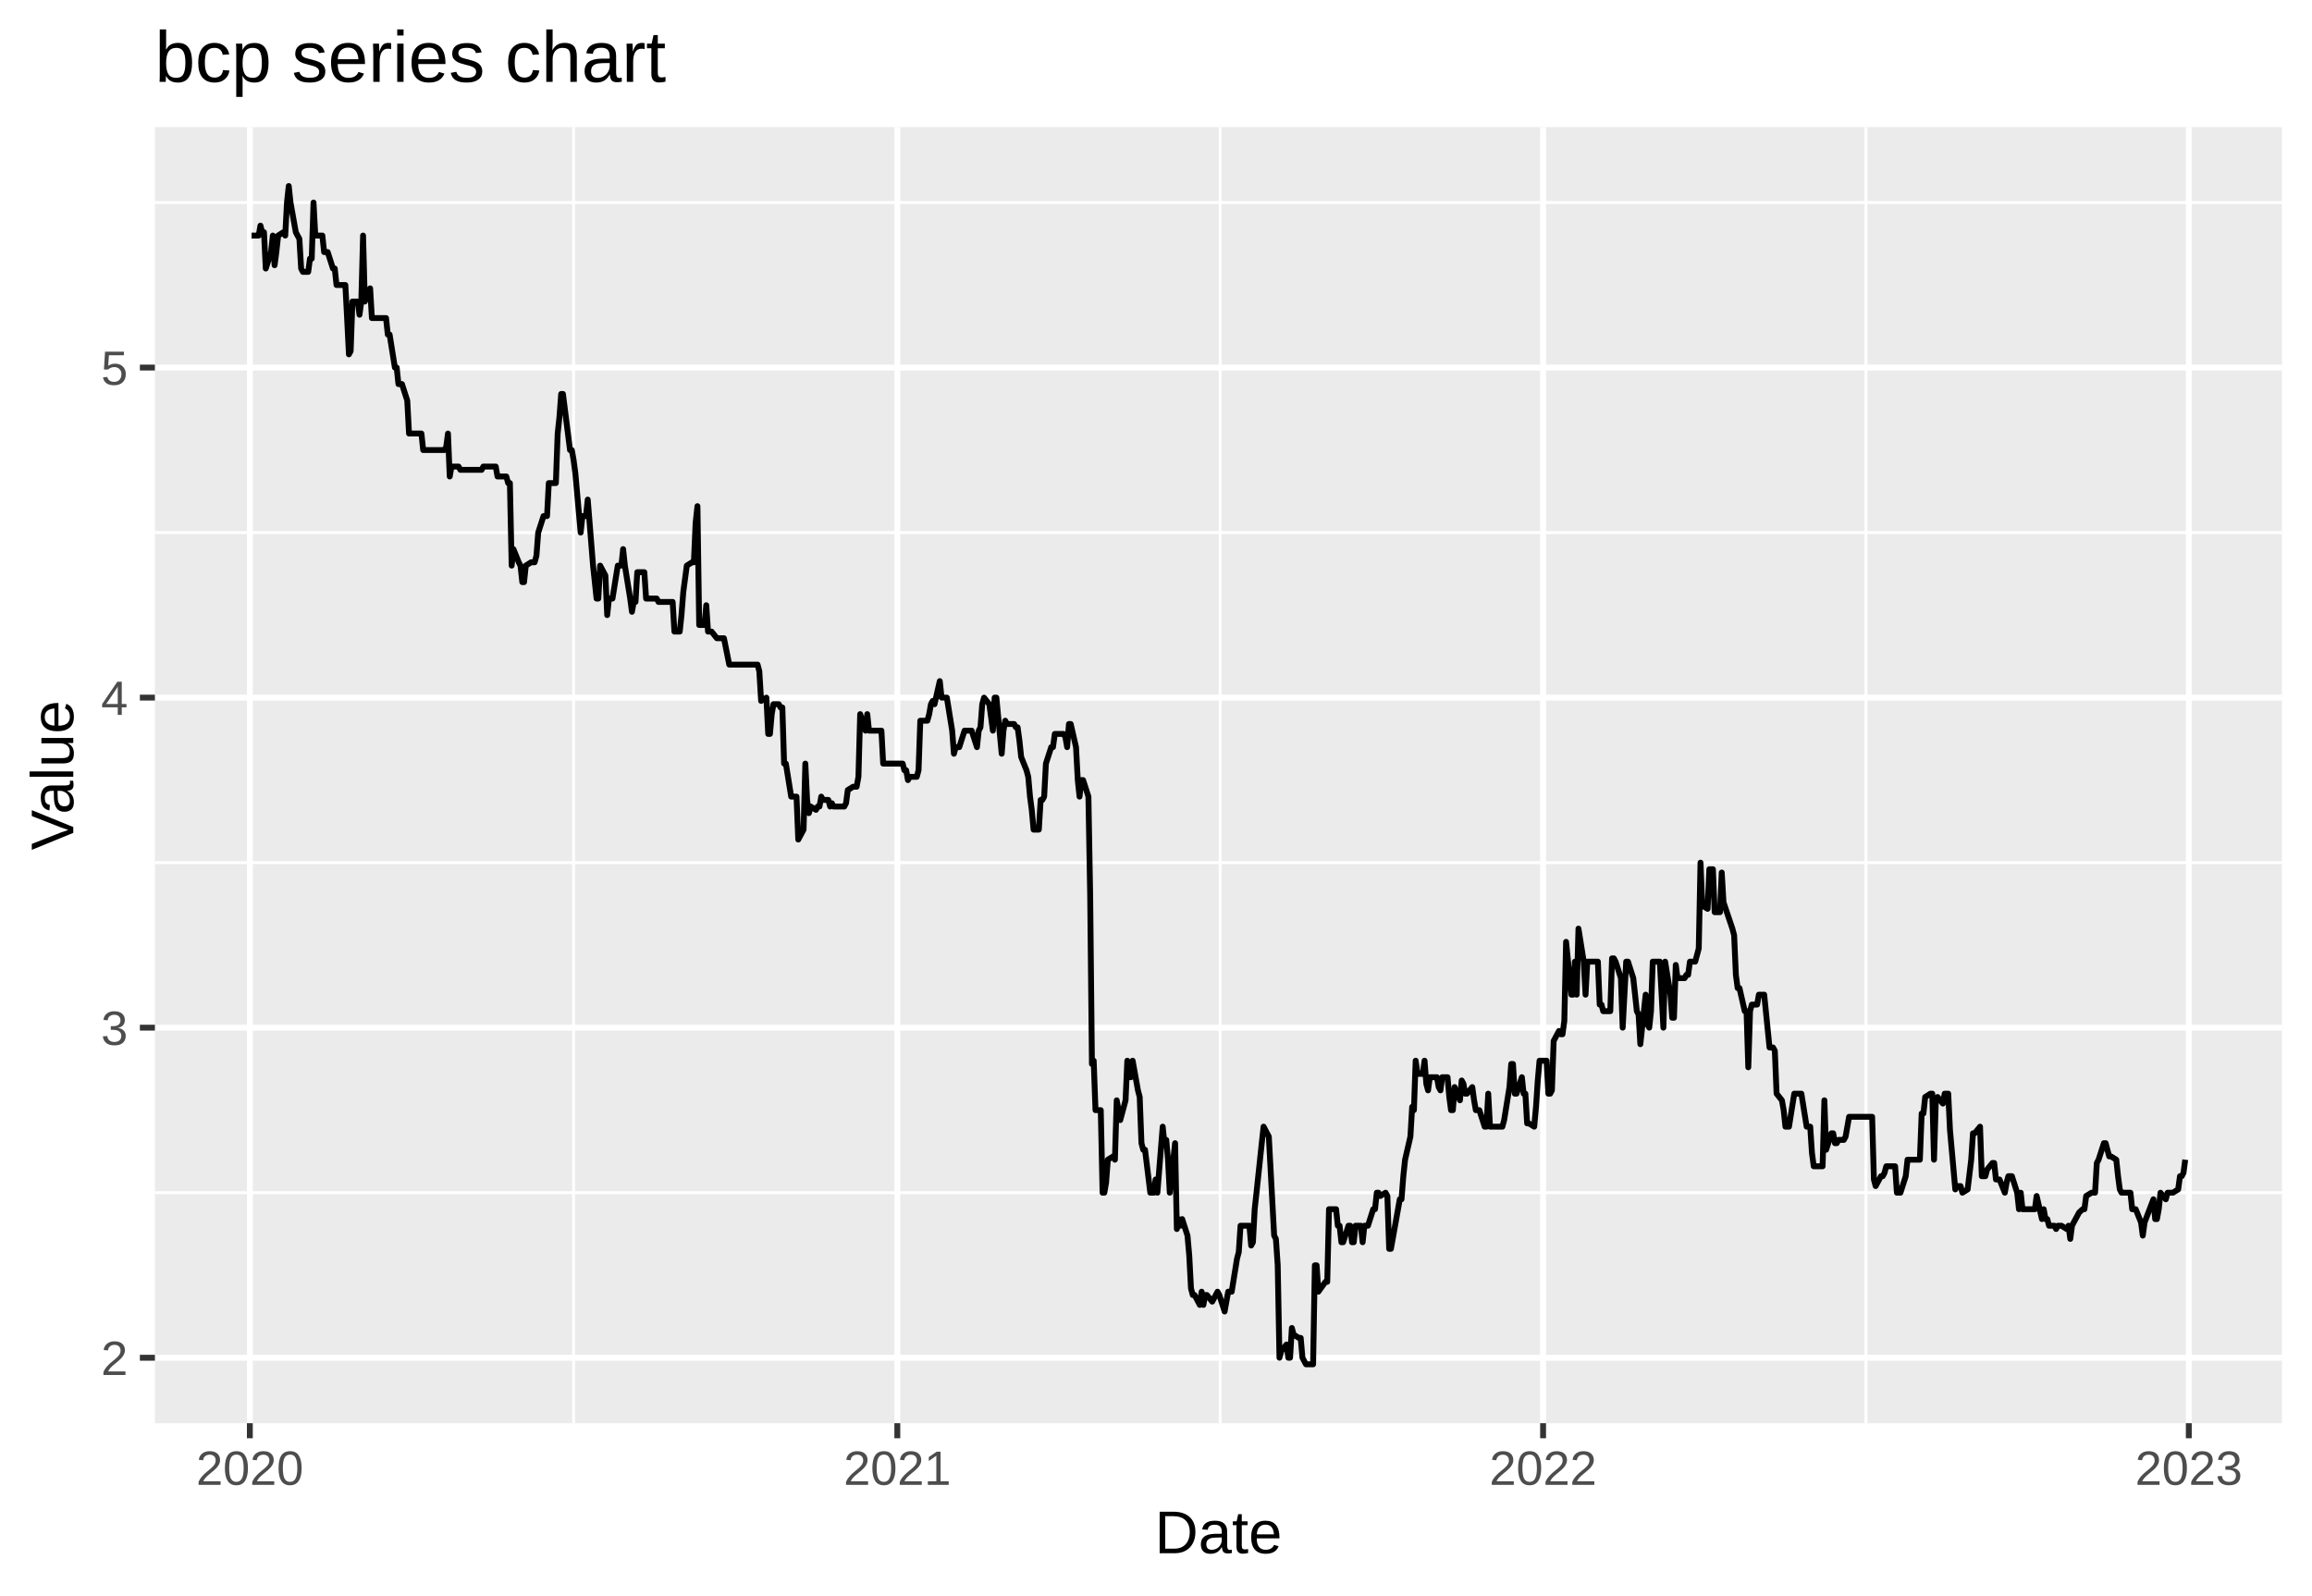
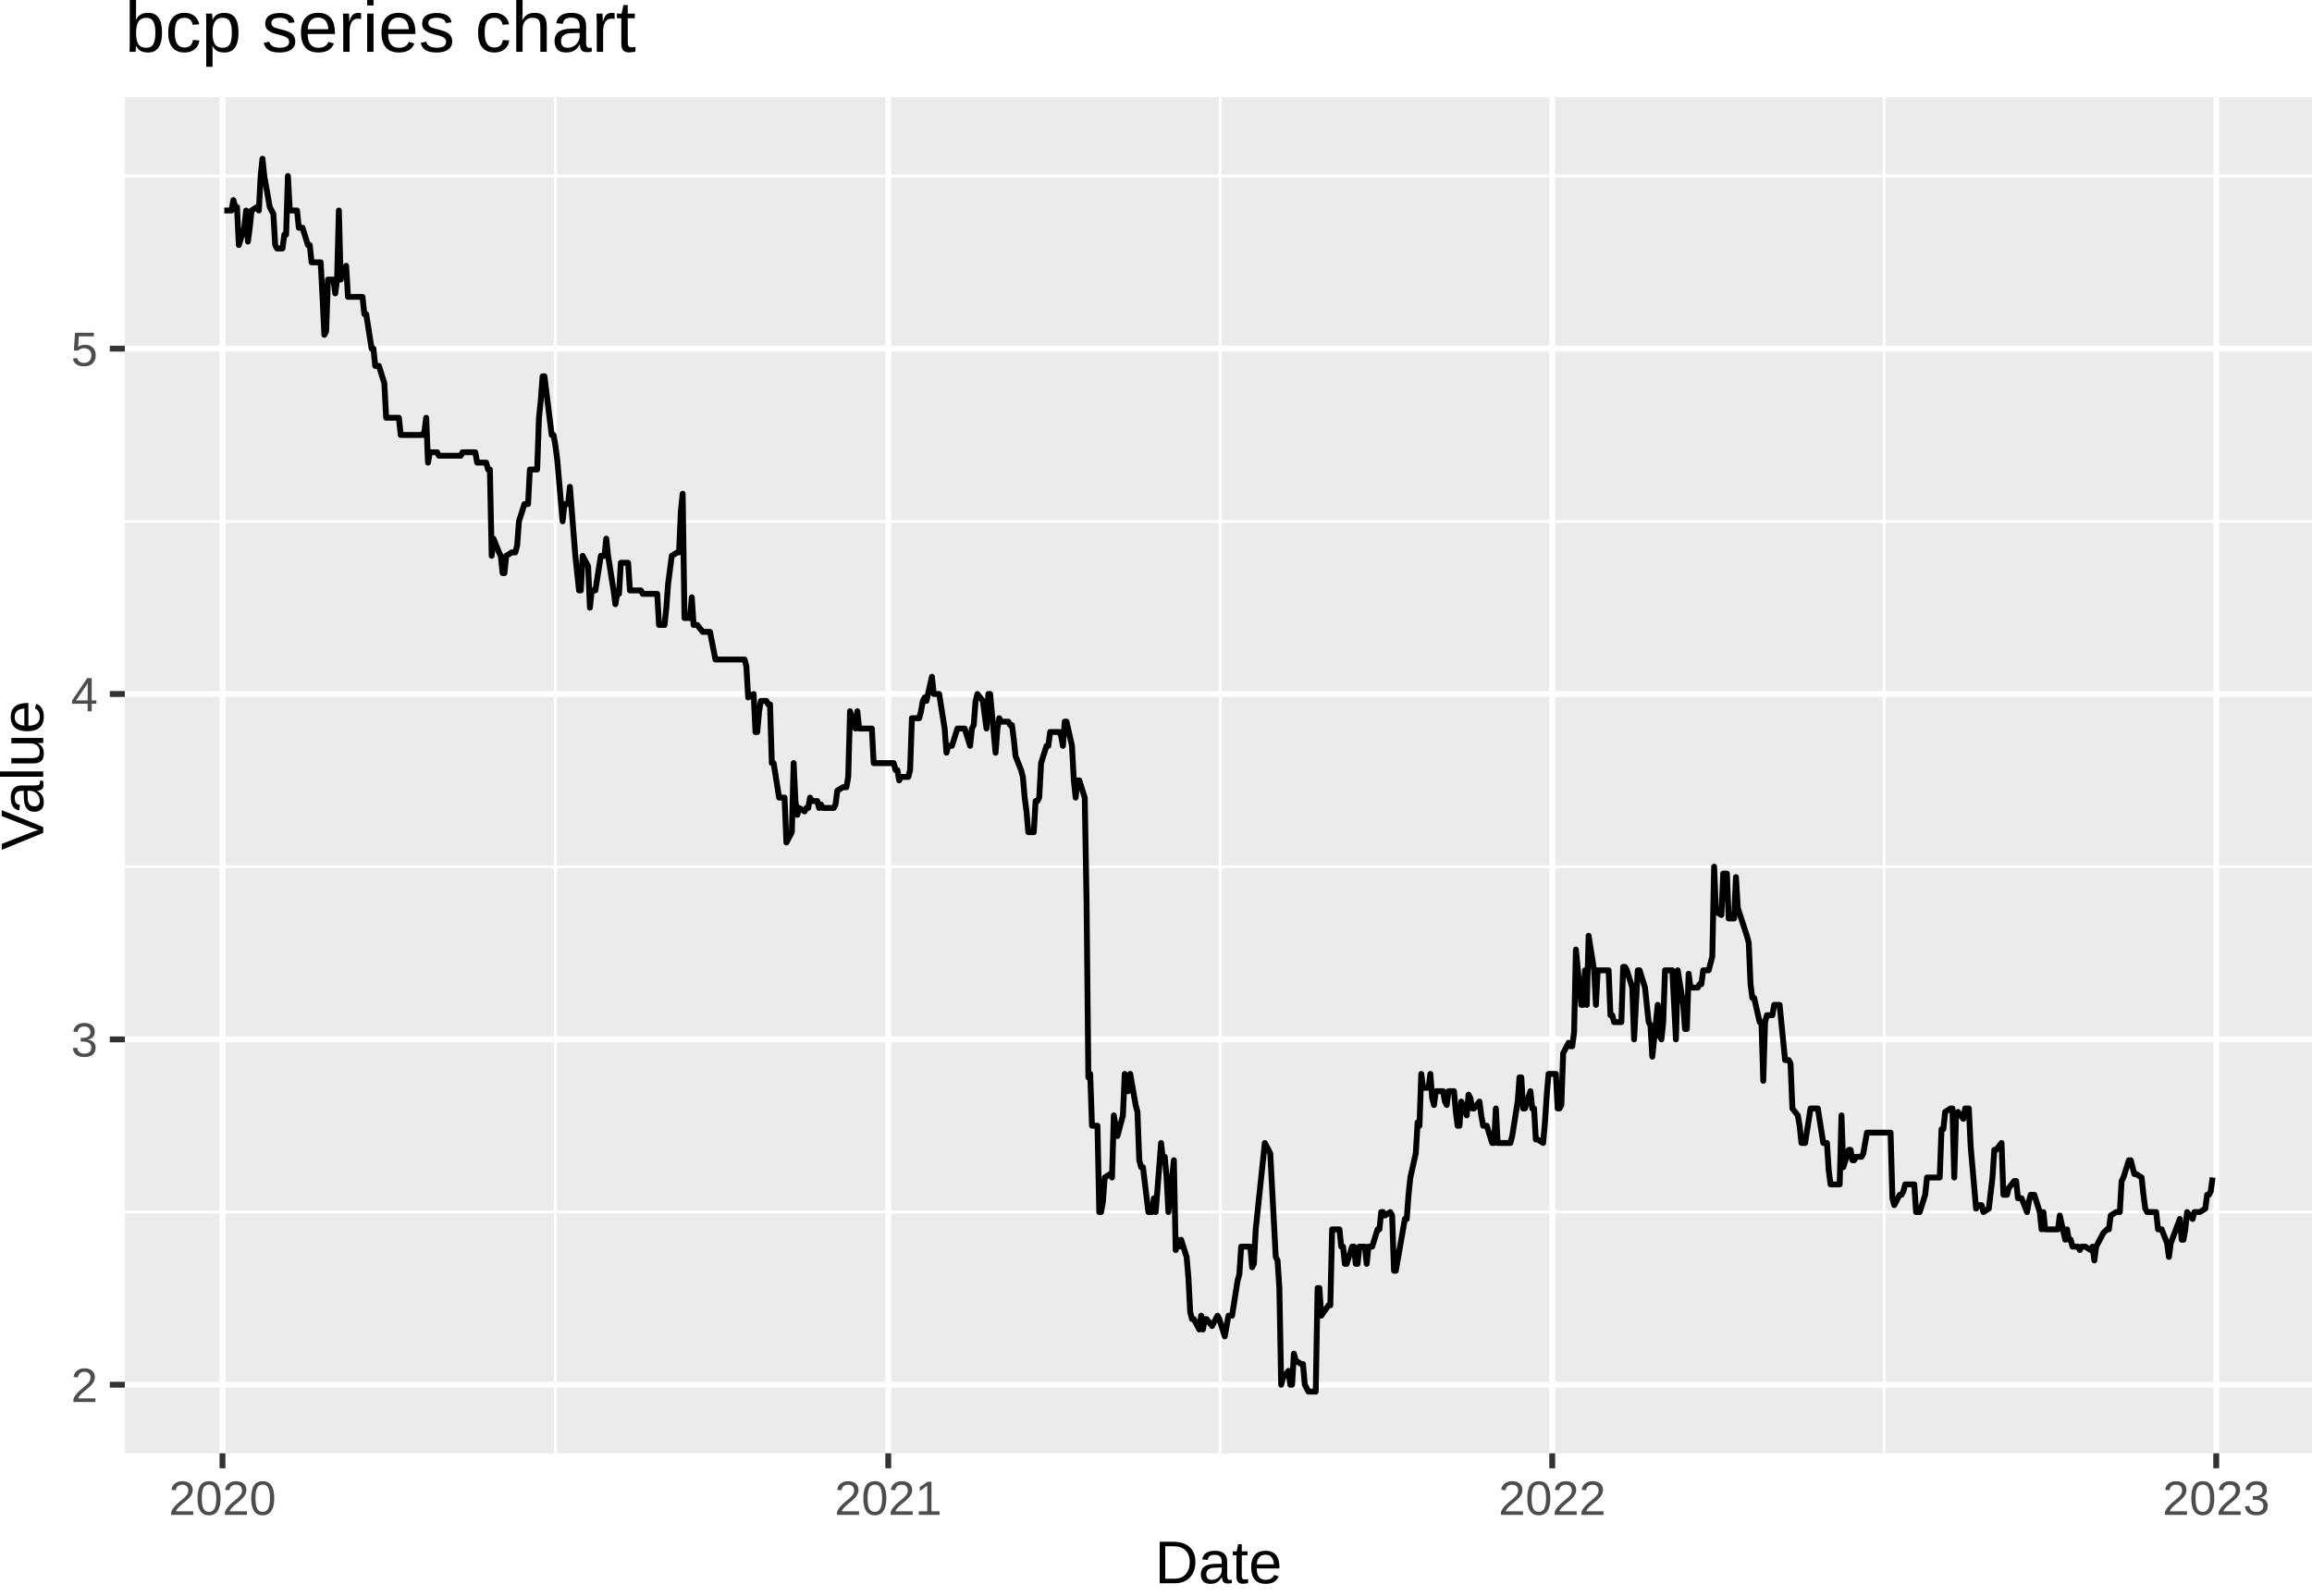
<svg xmlns="http://www.w3.org/2000/svg" class="svglite" width="421.50pt" height="291.00pt" viewBox="0 0 421.50 291.00">
  <defs>
    <style type="text/css">
    .svglite line, .svglite polyline, .svglite polygon, .svglite path, .svglite rect, .svglite circle {
      fill: none;
      stroke: #000000;
      stroke-linecap: round;
      stroke-linejoin: round;
      stroke-miterlimit: 10.00;
    }
    .svglite text {
      white-space: pre;
    }
  </style>
  </defs>
  <rect width="100%" height="100%" style="stroke: none; fill: #FFFFFF;" />
  <defs>
    <clipPath id="cpMC4wMHw0MjEuNTB8MC4wMHwyOTEuMDA=">
      <rect x="0.00" y="0.00" width="421.50" height="291.00" />
    </clipPath>
  </defs>
  <g clip-path="url(#cpMC4wMHw0MjEuNTB8MC4wMHwyOTEuMDA=)">
-     <rect x="0" y="0.00" width="421.50" height="291.00" style="stroke-width: 1.07; stroke: #FFFFFF; fill: #FFFFFF;" />
+     <rect x="0.00" y="0.00" width="421.50" height="291.00" style="stroke-width: 1.07; stroke: #FFFFFF; fill: #FFFFFF;" />
  </g>
  <defs>
-     <clipPath id="cpMjguMjR8NDE2LjAyfDIzLjE4fDI1OS41MA==">
-       <rect x="28.24" y="23.18" width="387.78" height="236.33" />
+     <clipPath id="cpMjIuNzZ8NDIxLjUwfDE3LjcwfDI2NC45OA==">
+       <rect x="22.76" y="17.70" width="398.74" height="247.29" />
    </clipPath>
  </defs>
-   <g clip-path="url(#cpMjguMjR8NDE2LjAyfDIzLjE4fDI1OS41MA==)">
-     <rect x="28.24" y="23.18" width="387.78" height="236.33" style="stroke-width: 1.07; stroke: none; fill: #EBEBEB;" />
-     <polyline points="28.24,217.47 416.02,217.47 " style="stroke-width: 0.53; stroke: #FFFFFF; stroke-linecap: butt;" />
-     <polyline points="28.24,157.29 416.02,157.29 " style="stroke-width: 0.53; stroke: #FFFFFF; stroke-linecap: butt;" />
-     <polyline points="28.24,97.11 416.02,97.11 " style="stroke-width: 0.53; stroke: #FFFFFF; stroke-linecap: butt;" />
-     <polyline points="28.24,36.93 416.02,36.93 " style="stroke-width: 0.53; stroke: #FFFFFF; stroke-linecap: butt;" />
-     <polyline points="104.57,259.50 104.57,23.18 " style="stroke-width: 0.53; stroke: #FFFFFF; stroke-linecap: butt;" />
-     <polyline points="222.45,259.50 222.45,23.18 " style="stroke-width: 0.53; stroke: #FFFFFF; stroke-linecap: butt;" />
-     <polyline points="340.18,259.50 340.18,23.18 " style="stroke-width: 0.53; stroke: #FFFFFF; stroke-linecap: butt;" />
-     <polyline points="28.24,247.56 416.02,247.56 " style="stroke-width: 1.07; stroke: #FFFFFF; stroke-linecap: butt;" />
-     <polyline points="28.24,187.38 416.02,187.38 " style="stroke-width: 1.07; stroke: #FFFFFF; stroke-linecap: butt;" />
-     <polyline points="28.24,127.20 416.02,127.20 " style="stroke-width: 1.07; stroke: #FFFFFF; stroke-linecap: butt;" />
-     <polyline points="28.24,67.02 416.02,67.02 " style="stroke-width: 1.07; stroke: #FFFFFF; stroke-linecap: butt;" />
-     <polyline points="45.55,259.50 45.55,23.18 " style="stroke-width: 1.07; stroke: #FFFFFF; stroke-linecap: butt;" />
-     <polyline points="163.59,259.50 163.59,23.18 " style="stroke-width: 1.07; stroke: #FFFFFF; stroke-linecap: butt;" />
-     <polyline points="281.32,259.50 281.32,23.18 " style="stroke-width: 1.07; stroke: #FFFFFF; stroke-linecap: butt;" />
-     <polyline points="399.04,259.50 399.04,23.18 " style="stroke-width: 1.07; stroke: #FFFFFF; stroke-linecap: butt;" />
-     <polyline points="45.87,42.95 46.19,42.95 47.16,42.95 47.48,41.14 47.80,42.34 48.13,42.34 48.45,48.96 49.42,45.96 49.74,42.95 50.06,48.36 50.38,45.96 50.71,42.95 51.67,42.34 52.00,42.95 52.32,36.93 52.64,33.92 52.96,36.93 53.93,42.34 54.25,42.95 54.58,43.55 54.90,48.96 55.22,49.57 56.19,49.57 56.51,47.16 56.83,47.16 57.16,36.93 57.48,42.95 58.45,42.95 58.77,42.95 59.09,45.96 59.41,45.96 59.74,45.96 60.70,48.96 61.03,48.96 61.35,51.97 61.67,51.97 61.99,51.97 62.96,51.97 63.28,57.99 63.61,64.61 63.93,64.01 64.25,54.98 65.22,54.98 65.54,57.39 65.87,54.98 66.19,42.95 66.51,54.98 67.48,52.58 67.80,57.99 68.12,57.99 68.45,57.99 68.77,57.99 69.74,57.99 70.06,57.99 70.38,57.99 70.70,61.00 71.03,61.00 71.99,67.02 72.32,67.02 72.64,70.03 72.96,70.03 73.28,70.03 74.25,73.04 74.57,79.05 74.90,79.05 75.22,79.05 75.54,79.05 76.51,79.05 76.83,79.05 77.15,82.06 78.77,82.06 79.09,82.06 79.41,82.06 79.73,82.06 80.06,82.06 81.02,82.06 81.35,81.46 81.67,79.05 81.99,86.88 82.31,85.07 83.28,85.07 83.60,85.07 83.93,85.67 84.25,85.67 85.54,85.67 85.86,85.67 86.18,85.67 86.51,85.67 86.83,85.67 87.80,85.67 88.12,85.07 88.44,85.07 88.76,85.07 89.09,85.07 90.05,85.07 90.38,85.07 90.70,86.88 91.02,86.88 91.35,86.88 92.31,86.88 92.64,88.08 92.96,88.08 93.28,103.13 93.60,100.12 94.57,102.52 94.89,103.13 95.22,106.14 95.54,106.14 95.86,103.13 96.83,102.52 97.15,102.52 97.47,102.52 97.80,101.32 98.12,97.11 99.09,94.10 99.41,94.10 99.73,94.10 100.05,88.08 100.38,88.08 101.34,88.08 101.67,79.05 101.99,76.05 102.31,71.83 102.63,71.83 103.92,82.06 104.25,82.06 104.57,83.87 104.89,86.28 105.86,97.11 106.18,94.10 106.50,94.10 106.83,94.10 107.15,91.09 108.12,103.13 108.44,106.14 108.76,109.14 109.08,109.14 109.41,103.13 110.37,104.93 110.70,112.15 111.02,109.14 111.34,109.14 111.66,109.14 112.63,103.13 113.28,103.13 113.60,100.12 113.92,103.13 114.89,109.14 115.21,111.55 115.53,109.75 115.86,109.75 116.18,104.33 117.15,104.33 117.47,104.33 117.79,109.14 118.12,109.14 118.44,109.14 119.41,109.14 119.73,109.14 120.05,109.75 120.37,109.75 120.70,109.75 121.66,109.75 121.99,109.75 122.31,109.75 122.63,109.75 122.95,115.16 123.92,115.16 124.24,112.15 124.57,107.94 124.89,105.53 125.21,103.13 126.18,102.52 126.50,102.52 126.82,95.30 127.15,92.29 127.47,113.96 128.44,113.96 128.76,110.35 129.08,115.16 129.40,115.16 129.73,115.16 130.69,116.37 131.02,116.37 131.34,116.37 131.66,116.37 131.98,116.37 132.95,121.18 133.27,121.18 133.60,121.18 133.92,121.18 134.24,121.18 135.21,121.18 135.53,121.18 135.85,121.18 136.18,121.18 136.50,121.18 137.47,121.18 137.79,121.18 138.11,121.18 138.43,122.38 138.76,127.80 139.72,127.20 140.05,133.82 140.37,133.82 140.69,130.21 141.01,128.40 141.98,128.40 142.30,129.00 142.63,129.00 142.95,139.23 143.27,139.23 144.24,145.25 144.56,145.25 144.89,145.25 145.21,145.25 145.53,153.08 146.50,151.27 146.82,139.23 147.14,145.85 147.47,148.26 147.79,147.06 148.76,147.66 149.08,147.06 149.40,147.06 149.72,145.25 150.05,145.85 151.01,145.85 151.34,147.06 151.66,146.46 151.98,147.06 152.30,147.06 153.27,147.06 153.59,147.06 153.92,147.06 154.24,146.46 154.56,144.05 155.53,143.45 156.17,143.45 156.50,141.64 156.82,130.21 157.79,133.22 158.11,130.21 158.43,133.22 158.75,133.22 159.08,133.22 160.04,133.22 160.37,133.22 160.69,133.22 161.01,139.23 162.30,139.23 162.62,139.23 162.95,139.23 163.27,139.23 164.56,139.23 164.88,140.44 165.20,140.44 165.53,142.24 165.85,141.64 166.82,141.64 167.14,141.64 167.46,140.44 167.78,131.41 168.11,131.41 169.07,131.41 169.40,130.21 169.72,128.40 170.04,127.80 170.37,128.40 171.33,124.19 171.66,127.20 171.98,127.20 172.30,127.20 172.62,127.20 173.59,133.22 173.91,137.43 174.24,136.23 174.56,136.23 174.88,136.23 175.85,133.22 176.17,133.22 176.49,133.22 176.82,133.22 177.14,133.22 178.11,136.23 178.43,133.22 178.75,132.61 179.07,128.40 179.40,127.20 180.36,128.40 180.69,130.81 181.01,133.22 181.33,127.20 181.65,127.20 182.62,137.43 182.94,133.22 183.27,131.41 183.59,132.01 183.91,132.01 184.88,132.01 185.20,132.61 185.52,132.61 185.85,135.02 186.17,138.03 187.14,140.44 187.46,141.64 187.78,145.25 188.10,147.66 188.43,151.27 189.39,151.27 189.72,145.85 190.04,145.85 190.36,145.25 190.68,139.23 191.65,136.23 191.97,136.23 192.30,133.82 193.91,133.82 194.23,134.42 194.55,136.23 194.88,132.01 195.20,132.01 196.17,136.23 196.49,142.24 196.81,145.25 197.14,142.24 197.46,142.24 198.43,145.25 198.75,163.31 199.07,194.00 199.39,193.40 199.72,202.42 200.68,202.42 201.01,217.47 201.33,217.47 201.65,215.66 201.97,211.45 202.94,210.85 203.26,211.45 203.59,200.62 203.91,202.42 204.23,204.23 205.20,200.62 205.52,193.40 205.84,196.41 206.17,196.41 206.49,193.40 207.46,198.81 207.78,200.02 208.10,208.44 208.42,209.64 208.75,209.64 209.71,217.47 210.04,217.47 210.36,217.47 210.68,215.06 211.00,217.47 211.97,205.43 212.29,208.44 212.62,207.84 212.94,211.45 213.26,217.47 214.23,208.44 214.55,224.09 214.87,222.28 215.20,223.49 215.52,222.28 216.49,225.29 216.81,228.90 217.13,234.92 217.45,236.12 217.78,236.12 218.74,237.93 219.07,235.52 219.39,237.93 219.71,236.12 220.03,236.12 221.00,237.33 221.65,236.12 221.97,235.52 222.29,236.12 223.26,239.13 223.58,237.33 223.91,235.52 224.23,235.52 224.55,235.52 225.52,229.50 225.84,228.30 226.16,223.49 226.49,223.49 226.81,223.49 227.78,223.49 228.10,227.10 228.42,226.50 228.74,220.48 229.07,217.47 230.03,208.44 230.36,205.43 231.32,207.24 232.29,225.29 232.61,225.89 232.94,230.71 233.26,247.56 233.58,246.35 234.55,245.15 234.87,247.56 235.19,247.56 235.52,242.14 235.84,243.35 236.81,243.95 237.13,243.95 237.45,247.56 237.77,248.16 238.10,248.76 239.06,248.76 239.39,248.76 239.71,230.71 240.03,230.71 240.35,235.52 241.64,233.72 241.97,233.72 242.29,220.48 242.61,220.48 243.58,220.48 243.90,223.49 244.22,223.49 244.55,226.50 244.87,226.50 245.84,223.49 246.16,223.49 246.48,226.50 246.80,226.50 247.13,223.49 248.09,223.49 248.42,226.50 248.74,223.49 249.06,223.49 249.39,223.49 250.35,220.48 250.68,220.48 251.00,217.47 251.32,217.47 251.64,218.07 252.61,217.47 252.93,218.07 253.26,227.70 253.58,227.70 254.87,220.48 255.19,218.67 255.51,218.67 255.84,214.46 256.16,211.45 257.13,207.24 257.45,201.82 257.77,202.42 258.09,193.40 258.42,195.80 259.38,195.80 259.71,193.40 260.03,197.61 260.35,198.81 260.67,196.41 261.96,196.41 262.29,198.21 262.61,198.81 262.93,196.41 263.90,196.41 264.22,200.02 264.54,202.42 264.87,202.42 265.19,198.21 266.16,200.62 266.48,197.01 266.80,197.61 267.12,199.41 267.45,199.41 268.41,198.21 268.74,200.62 269.06,202.42 269.38,202.42 269.70,202.42 270.67,205.43 270.99,205.43 271.32,199.41 271.64,205.43 271.96,205.43 272.93,205.43 273.25,205.43 273.90,205.43 274.22,204.23 275.19,198.21 275.51,194.00 275.83,194.00 276.16,199.41 276.48,199.41 277.45,196.41 277.77,199.41 278.09,199.41 278.41,204.83 278.74,204.83 279.70,205.43 280.03,201.82 280.35,197.01 280.67,193.40 280.99,193.40 281.96,193.40 282.28,199.41 282.61,199.41 282.93,198.81 283.25,189.79 284.22,187.98 284.54,188.58 284.86,188.58 285.19,186.17 285.51,171.73 286.48,181.36 286.80,181.36 287.12,175.34 287.44,181.36 287.77,169.32 288.73,175.34 289.06,181.36 289.38,175.34 289.70,175.34 290.02,175.34 290.99,175.34 291.31,175.34 291.64,183.17 291.96,183.17 292.28,184.37 293.25,184.37 293.57,184.37 293.89,174.74 294.22,174.74 294.54,175.34 295.51,178.35 295.83,187.38 296.15,181.36 296.47,175.34 296.80,175.34 297.76,178.35 298.09,181.36 298.41,184.37 298.73,184.97 299.05,190.39 300.02,181.36 300.34,186.78 300.67,187.38 300.99,184.37 301.31,175.34 302.28,175.34 302.60,175.34 302.93,181.36 303.25,187.38 303.57,175.34 304.54,181.36 304.86,185.57 305.18,185.57 305.51,175.94 305.83,178.35 306.80,178.35 307.12,178.35 307.44,177.75 307.76,177.75 308.09,175.34 309.05,175.34 309.38,174.14 309.70,172.93 310.02,157.29 310.34,165.11 311.31,165.71 311.63,158.49 311.96,158.49 312.28,158.49 312.60,166.32 313.57,166.32 313.89,159.09 314.21,164.51 315.83,169.32 316.15,170.53 316.47,177.75 316.79,180.16 317.12,180.16 318.08,184.37 318.41,184.37 318.73,194.60 319.05,184.37 319.37,183.17 320.34,183.17 320.66,181.36 320.99,181.36 321.31,181.36 321.63,181.36 322.60,190.99 322.92,190.99 323.24,190.99 323.57,191.59 323.89,199.41 324.86,200.62 325.18,202.42 325.50,205.43 325.82,205.43 326.15,205.43 327.11,199.41 327.44,199.41 327.76,199.41 328.08,199.41 328.41,199.41 329.37,205.43 329.70,205.43 330.02,205.43 330.34,210.25 330.66,212.65 331.63,212.65 331.95,212.65 332.28,212.65 332.60,200.62 332.92,209.64 333.89,206.64 334.21,206.64 334.53,208.44 334.86,208.44 335.18,207.84 336.15,207.84 336.47,207.24 336.79,205.43 337.11,203.63 337.44,203.63 338.40,203.63 338.73,203.63 339.37,203.63 339.69,203.63 340.66,203.63 340.98,203.63 341.31,203.63 341.63,215.06 341.95,216.26 342.92,214.46 343.24,214.46 343.56,213.86 343.89,212.65 344.21,212.65 345.18,212.65 345.50,212.65 345.82,217.47 346.14,217.47 346.47,217.47 347.43,214.46 347.76,211.45 348.08,211.45 349.69,211.45 350.01,211.45 350.34,203.02 350.66,203.02 350.98,200.02 351.95,199.41 352.27,199.41 352.59,211.45 352.92,200.62 353.24,200.02 354.21,201.22 354.53,199.41 354.85,199.41 355.18,199.41 355.50,206.03 356.47,216.87 356.79,216.26 357.11,216.26 357.43,216.26 357.76,217.47 358.72,216.87 359.37,211.45 359.69,206.64 360.01,206.64 360.98,205.43 361.30,214.46 361.63,214.46 361.95,214.46 362.27,213.26 363.24,212.05 363.56,212.05 363.88,215.06 364.21,215.06 364.53,215.06 365.50,217.47 365.82,215.66 366.14,214.46 366.46,214.46 366.79,214.46 367.75,217.47 368.08,220.48 368.40,217.47 368.72,220.48 369.04,220.48 370.01,220.48 370.33,220.48 370.66,220.48 370.98,220.48 371.30,218.07 372.27,222.28 372.59,220.48 372.91,222.28 373.24,222.28 373.56,223.49 374.53,223.49 374.85,224.09 375.17,223.49 375.49,223.49 375.82,223.49 376.78,224.09 377.11,223.49 377.43,225.89 377.75,223.49 378.07,222.88 379.04,221.08 379.69,220.48 380.01,220.48 380.33,218.07 381.30,217.47 381.62,217.47 381.95,217.47 382.27,212.05 382.59,211.45 383.56,208.44 383.88,208.44 384.20,209.64 384.53,210.85 384.85,210.85 385.82,211.45 386.14,214.46 386.46,216.87 386.78,217.47 387.11,217.47 388.07,217.47 388.40,217.47 388.72,220.48 389.04,220.48 389.36,220.48 390.33,222.88 390.65,225.29 390.98,222.88 392.59,218.67 392.91,222.28 393.23,222.28 393.56,220.48 393.88,217.47 394.85,218.67 395.17,217.47 395.49,217.47 395.81,217.47 396.14,217.47 397.10,216.87 397.43,214.46 397.75,214.46 398.07,213.86 398.39,211.45 " style="stroke-width: 1.07; stroke-linecap: butt;" />
+   <g clip-path="url(#cpMjIuNzZ8NDIxLjUwfDE3LjcwfDI2NC45OA==)">
+     <rect x="22.76" y="17.70" width="398.74" height="247.29" style="stroke-width: 1.07; stroke: none; fill: #EBEBEB;" />
+     <polyline points="22.76,221.00 421.50,221.00 " style="stroke-width: 0.53; stroke: #FFFFFF; stroke-linecap: butt;" />
+     <polyline points="22.76,158.03 421.50,158.03 " style="stroke-width: 0.53; stroke: #FFFFFF; stroke-linecap: butt;" />
+     <polyline points="22.76,95.06 421.50,95.06 " style="stroke-width: 0.53; stroke: #FFFFFF; stroke-linecap: butt;" />
+     <polyline points="22.76,32.09 421.50,32.09 " style="stroke-width: 0.53; stroke: #FFFFFF; stroke-linecap: butt;" />
+     <polyline points="101.25,264.98 101.25,17.70 " style="stroke-width: 0.53; stroke: #FFFFFF; stroke-linecap: butt;" />
+     <polyline points="222.46,264.98 222.46,17.70 " style="stroke-width: 0.53; stroke: #FFFFFF; stroke-linecap: butt;" />
+     <polyline points="343.51,264.98 343.51,17.70 " style="stroke-width: 0.53; stroke: #FFFFFF; stroke-linecap: butt;" />
+     <polyline points="22.76,252.48 421.50,252.48 " style="stroke-width: 1.07; stroke: #FFFFFF; stroke-linecap: butt;" />
+     <polyline points="22.76,189.51 421.50,189.51 " style="stroke-width: 1.07; stroke: #FFFFFF; stroke-linecap: butt;" />
+     <polyline points="22.76,126.54 421.50,126.54 " style="stroke-width: 1.07; stroke: #FFFFFF; stroke-linecap: butt;" />
+     <polyline points="22.76,63.57 421.50,63.57 " style="stroke-width: 1.07; stroke: #FFFFFF; stroke-linecap: butt;" />
+     <polyline points="40.56,264.98 40.56,17.70 " style="stroke-width: 1.07; stroke: #FFFFFF; stroke-linecap: butt;" />
+     <polyline points="161.94,264.98 161.94,17.70 " style="stroke-width: 1.07; stroke: #FFFFFF; stroke-linecap: butt;" />
+     <polyline points="282.99,264.98 282.99,17.70 " style="stroke-width: 1.07; stroke: #FFFFFF; stroke-linecap: butt;" />
+     <polyline points="404.04,264.98 404.04,17.70 " style="stroke-width: 1.07; stroke: #FFFFFF; stroke-linecap: butt;" />
+     <polyline points="40.89,38.38 41.22,38.38 42.21,38.38 42.55,36.49 42.88,37.75 43.21,37.75 43.54,44.68 44.53,41.53 44.87,38.38 45.20,44.05 45.53,41.53 45.86,38.38 46.86,37.75 47.19,38.38 47.52,32.09 47.85,28.94 48.18,32.09 49.18,37.75 49.51,38.38 49.84,39.01 50.17,44.68 50.50,45.31 51.50,45.31 51.83,42.79 52.16,42.79 52.49,32.09 52.83,38.38 53.82,38.38 54.15,38.38 54.48,41.53 54.82,41.53 55.15,41.53 56.14,44.68 56.47,44.68 56.81,47.83 57.14,47.83 57.47,47.83 58.46,47.83 58.80,54.13 59.13,61.05 59.46,60.42 59.79,50.98 60.79,50.98 61.12,53.50 61.45,50.98 61.78,38.38 62.11,50.98 63.11,48.46 63.44,54.13 63.77,54.13 64.10,54.13 64.43,54.13 65.43,54.13 65.76,54.13 66.09,54.13 66.42,57.27 66.76,57.27 67.75,63.57 68.08,63.57 68.41,66.72 68.75,66.72 69.08,66.72 70.07,69.87 70.40,76.17 70.73,76.17 71.07,76.17 71.40,76.17 72.39,76.17 72.72,76.17 73.06,79.31 74.71,79.31 75.05,79.31 75.38,79.31 75.71,79.31 76.04,79.31 77.04,79.31 77.37,78.68 77.70,76.17 78.03,84.35 78.36,82.46 79.36,82.46 79.69,82.46 80.02,83.09 80.35,83.09 81.68,83.09 82.01,83.09 82.34,83.09 82.67,83.09 83.01,83.09 84.00,83.09 84.33,82.46 84.66,82.46 85.00,82.46 85.33,82.46 86.32,82.46 86.65,82.46 86.99,84.35 87.32,84.35 87.65,84.35 88.64,84.35 88.98,85.61 89.31,85.61 89.64,101.35 89.97,98.21 90.97,100.72 91.30,101.35 91.63,104.50 91.96,104.50 92.29,101.35 93.29,100.72 93.62,100.72 93.95,100.72 94.28,99.47 94.61,95.06 95.61,91.91 95.94,91.91 96.27,91.91 96.60,85.61 96.93,85.61 97.93,85.61 98.26,76.17 98.59,73.02 98.92,68.61 99.26,68.61 100.58,79.31 100.91,79.31 101.25,81.20 101.58,83.72 102.57,95.06 102.90,91.91 103.24,91.91 103.57,91.91 103.90,88.76 104.89,101.35 105.23,104.50 105.56,107.65 105.89,107.65 106.22,101.35 107.22,103.24 107.55,110.80 107.88,107.65 108.21,107.65 108.54,107.65 109.54,101.35 110.20,101.35 110.53,98.21 110.86,101.35 111.86,107.65 112.19,110.17 112.52,108.28 112.85,108.28 113.19,102.61 114.18,102.61 114.51,102.61 114.84,107.65 115.18,107.65 115.51,107.65 116.50,107.65 116.83,107.65 117.17,108.28 117.50,108.28 117.83,108.28 118.82,108.28 119.16,108.28 119.49,108.28 119.82,108.28 120.15,113.95 121.15,113.95 121.48,110.80 121.81,106.39 122.14,103.87 122.47,101.35 123.47,100.72 123.80,100.72 124.13,93.17 124.46,90.02 124.79,112.69 125.79,112.69 126.12,108.91 126.45,113.95 126.78,113.95 127.11,113.95 128.11,115.21 128.44,115.21 128.77,115.21 129.10,115.21 129.44,115.21 130.43,120.25 130.76,120.25 131.09,120.25 131.43,120.25 131.76,120.25 132.75,120.25 133.08,120.25 133.42,120.25 133.75,120.25 134.08,120.25 135.07,120.25 135.41,120.25 135.74,120.25 136.07,121.50 136.40,127.17 137.40,126.54 137.73,133.47 138.06,133.47 138.39,129.69 138.72,127.80 139.72,127.80 140.05,128.43 140.38,128.43 140.71,139.14 141.04,139.14 142.04,145.43 142.37,145.43 142.70,145.43 143.03,145.43 143.37,153.62 144.36,151.73 144.69,139.14 145.02,146.06 145.36,148.58 145.69,147.32 146.68,147.95 147.01,147.32 147.35,147.32 147.68,145.43 148.01,146.06 149.00,146.06 149.33,147.32 149.67,146.69 150.00,147.32 150.33,147.32 151.32,147.32 151.66,147.32 151.99,147.32 152.32,146.69 152.65,144.17 153.65,143.54 154.31,143.54 154.64,141.66 154.97,129.69 155.97,132.84 156.30,129.69 156.63,132.84 156.96,132.84 157.29,132.84 158.29,132.84 158.62,132.84 158.95,132.84 159.28,139.14 160.61,139.14 160.94,139.14 161.27,139.14 161.61,139.14 162.93,139.14 163.26,140.40 163.60,140.40 163.93,142.29 164.26,141.66 165.25,141.66 165.59,141.66 165.92,140.40 166.25,130.95 166.58,130.95 167.58,130.95 167.91,129.69 168.24,127.80 168.57,127.17 168.90,127.80 169.90,123.39 170.23,126.54 170.56,126.54 170.89,126.54 171.22,126.54 172.22,132.84 172.55,137.25 172.88,135.99 173.21,135.99 173.55,135.99 174.54,132.84 174.87,132.84 175.20,132.84 175.54,132.84 175.87,132.84 176.86,135.99 177.19,132.84 177.52,132.21 177.86,127.80 178.19,126.54 179.18,127.80 179.51,130.32 179.85,132.84 180.18,126.54 180.51,126.54 181.50,137.25 181.84,132.84 182.17,130.95 182.50,131.58 182.83,131.58 183.83,131.58 184.16,132.21 184.49,132.21 184.82,134.73 185.15,137.88 186.15,140.40 186.48,141.66 186.81,145.43 187.14,147.95 187.47,151.73 188.47,151.73 188.80,146.06 189.13,146.06 189.46,145.43 189.80,139.14 190.79,135.99 191.12,135.99 191.45,133.47 193.11,133.47 193.44,134.10 193.78,135.99 194.11,131.58 194.44,131.58 195.43,135.99 195.77,142.29 196.10,145.43 196.43,142.29 196.76,142.29 197.76,145.43 198.09,164.32 198.42,196.44 198.75,195.81 199.08,205.26 200.08,205.26 200.41,221.00 200.74,221.00 201.07,219.11 201.40,214.70 202.40,214.07 202.73,214.70 203.06,203.37 203.39,205.26 203.72,207.14 204.72,203.37 205.05,195.81 205.38,198.96 205.71,198.96 206.05,195.81 207.04,201.48 207.37,202.74 207.70,211.55 208.04,212.81 208.37,212.81 209.36,221.00 209.69,221.00 210.03,221.00 210.36,218.48 210.69,221.00 211.68,208.40 212.02,211.55 212.35,210.92 212.68,214.70 213.01,221.00 214.01,211.55 214.34,227.93 214.67,226.04 215.00,227.30 215.33,226.04 216.33,229.18 216.66,232.96 216.99,239.26 217.32,240.52 217.65,240.52 218.65,242.41 218.98,239.89 219.31,242.41 219.64,240.52 219.98,240.52 220.97,241.78 221.63,240.52 221.97,239.89 222.30,240.52 223.29,243.67 223.62,241.78 223.96,239.89 224.29,239.89 224.62,239.89 225.61,233.59 225.95,232.33 226.28,227.30 226.61,227.30 226.94,227.30 227.94,227.30 228.27,231.07 228.60,230.44 228.93,224.15 229.26,221.00 230.26,211.55 230.59,208.40 231.58,210.29 232.58,229.18 232.91,229.81 233.24,234.85 233.57,252.48 233.90,251.22 234.90,249.96 235.23,252.48 235.56,252.48 235.89,246.82 236.23,248.08 237.22,248.71 237.55,248.71 237.88,252.48 238.22,253.11 238.55,253.74 239.54,253.74 239.87,253.74 240.21,234.85 240.54,234.85 240.87,239.89 242.20,238.00 242.53,238.00 242.86,224.15 243.19,224.15 244.19,224.15 244.52,227.30 244.85,227.30 245.18,230.44 245.51,230.44 246.51,227.30 246.84,227.30 247.17,230.44 247.50,230.44 247.83,227.30 248.83,227.30 249.16,230.44 249.49,227.30 249.82,227.30 250.16,227.30 251.15,224.15 251.48,224.15 251.81,221.00 252.15,221.00 252.48,221.63 253.47,221.00 253.80,221.63 254.14,231.70 254.47,231.70 255.79,224.15 256.12,222.26 256.46,222.26 256.79,217.85 257.12,214.70 258.11,210.29 258.45,204.63 258.78,205.26 259.11,195.81 259.44,198.33 260.44,198.33 260.77,195.81 261.10,200.22 261.43,201.48 261.76,198.96 263.09,198.96 263.42,200.85 263.75,201.48 264.08,198.96 265.08,198.96 265.41,202.74 265.74,205.26 266.07,205.26 266.41,200.85 267.40,203.37 267.73,199.59 268.06,200.22 268.40,202.11 268.73,202.11 269.72,200.85 270.05,203.37 270.39,205.26 270.72,205.26 271.05,205.26 272.04,208.40 272.38,208.40 272.71,202.11 273.04,208.40 273.37,208.40 274.37,208.40 274.70,208.40 275.36,208.40 275.69,207.14 276.69,200.85 277.02,196.44 277.35,196.44 277.68,202.11 278.01,202.11 279.01,198.96 279.34,202.11 279.67,202.11 280.00,207.77 280.34,207.77 281.33,208.40 281.66,204.63 281.99,199.59 282.32,195.81 282.66,195.81 283.65,195.81 283.98,202.11 284.31,202.11 284.65,201.48 284.98,192.03 285.97,190.14 286.30,190.77 286.64,190.77 286.97,188.25 287.30,173.14 288.29,183.22 288.63,183.22 288.96,176.92 289.29,183.22 289.62,170.62 290.62,176.92 290.95,183.22 291.28,176.92 291.61,176.92 291.94,176.92 292.94,176.92 293.27,176.92 293.60,185.11 293.93,185.11 294.26,186.36 295.26,186.36 295.59,186.36 295.92,176.29 296.25,176.29 296.59,176.92 297.58,180.07 297.91,189.51 298.24,183.22 298.58,176.92 298.91,176.92 299.90,180.07 300.23,183.22 300.57,186.36 300.90,186.99 301.23,192.66 302.22,183.22 302.56,188.88 302.89,189.51 303.22,186.36 303.55,176.92 304.55,176.92 304.88,176.92 305.21,183.22 305.54,189.51 305.87,176.92 306.87,183.22 307.20,187.62 307.53,187.62 307.86,177.55 308.19,180.07 309.19,180.07 309.52,180.07 309.85,179.44 310.18,179.44 310.51,176.92 311.51,176.92 311.84,175.66 312.17,174.40 312.50,158.03 312.84,166.21 313.83,166.84 314.16,159.29 314.49,159.29 314.83,159.29 315.16,167.47 316.15,167.47 316.48,159.92 316.82,165.58 318.47,170.62 318.81,171.88 319.14,179.44 319.47,181.96 319.80,181.96 320.80,186.36 321.13,186.36 321.46,197.07 321.79,186.36 322.12,185.11 323.12,185.11 323.45,183.22 323.78,183.22 324.11,183.22 324.44,183.22 325.44,193.29 325.77,193.29 326.10,193.29 326.43,193.92 326.77,202.11 327.76,203.37 328.09,205.26 328.42,208.40 328.76,208.40 329.09,208.40 330.08,202.11 330.41,202.11 330.75,202.11 331.08,202.11 331.41,202.11 332.40,208.40 332.74,208.40 333.07,208.40 333.40,213.44 333.73,215.96 334.72,215.96 335.06,215.96 335.39,215.96 335.72,203.37 336.05,212.81 337.05,209.66 337.38,209.66 337.71,211.55 338.04,211.55 338.37,210.92 339.37,210.92 339.70,210.29 340.03,208.40 340.36,206.52 340.69,206.52 341.69,206.52 342.02,206.52 342.68,206.52 343.02,206.52 344.01,206.52 344.34,206.52 344.67,206.52 345.01,218.48 345.34,219.74 346.33,217.85 346.66,217.85 347.00,217.22 347.33,215.96 347.66,215.96 348.65,215.96 348.99,215.96 349.32,221.00 349.65,221.00 349.98,221.00 350.98,217.85 351.31,214.70 351.64,214.70 353.30,214.70 353.63,214.70 353.96,205.89 354.29,205.89 354.62,202.74 355.62,202.11 355.95,202.11 356.28,214.70 356.61,203.37 356.95,202.74 357.94,204.00 358.27,202.11 358.60,202.11 358.94,202.11 359.27,209.03 360.26,220.37 360.59,219.74 360.92,219.74 361.26,219.74 361.59,221.00 362.58,220.37 363.25,214.70 363.58,209.66 363.91,209.66 364.90,208.40 365.24,217.85 365.57,217.85 365.90,217.85 366.23,216.59 367.23,215.33 367.56,215.33 367.89,218.48 368.22,218.48 368.55,218.48 369.55,221.00 369.88,219.11 370.21,217.85 370.54,217.85 370.87,217.85 371.87,221.00 372.20,224.15 372.53,221.00 372.86,224.15 373.20,224.15 374.19,224.15 374.52,224.15 374.85,224.15 375.19,224.15 375.52,221.63 376.51,226.04 376.84,224.15 377.18,226.04 377.51,226.04 377.84,227.30 378.83,227.30 379.17,227.93 379.50,227.30 379.83,227.30 380.16,227.30 381.16,227.93 381.49,227.30 381.82,229.81 382.15,227.30 382.48,226.67 383.48,224.78 384.14,224.15 384.47,224.15 384.80,221.63 385.80,221.00 386.13,221.00 386.46,221.00 386.79,215.33 387.12,214.70 388.12,211.55 388.45,211.55 388.78,212.81 389.11,214.07 389.45,214.07 390.44,214.70 390.77,217.85 391.10,220.37 391.44,221.00 391.77,221.00 392.76,221.00 393.09,221.00 393.43,224.15 393.76,224.15 394.09,224.15 395.08,226.67 395.42,229.18 395.75,226.67 397.41,222.26 397.74,226.04 398.07,226.04 398.40,224.15 398.73,221.00 399.73,222.26 400.06,221.00 400.39,221.00 400.72,221.00 401.05,221.00 402.05,220.37 402.38,217.85 402.71,217.85 403.04,217.22 403.38,214.70 " style="stroke-width: 1.07; stroke-linecap: butt;" />
  </g>
  <g clip-path="url(#cpMC4wMHw0MjEuNTB8MC4wMHwyOTEuMDA=)">
-     <text x="23.31" y="250.71" text-anchor="end" style="font-size: 8.80px;fill: #4D4D4D; font-family: &quot;Arial&quot;;" textLength="4.90px" lengthAdjust="spacingAndGlyphs">2</text>
-     <text x="23.31" y="190.53" text-anchor="end" style="font-size: 8.80px;fill: #4D4D4D; font-family: &quot;Arial&quot;;" textLength="4.90px" lengthAdjust="spacingAndGlyphs">3</text>
-     <text x="23.31" y="130.35" text-anchor="end" style="font-size: 8.80px;fill: #4D4D4D; font-family: &quot;Arial&quot;;" textLength="4.90px" lengthAdjust="spacingAndGlyphs">4</text>
-     <text x="23.31" y="70.17" text-anchor="end" style="font-size: 8.80px;fill: #4D4D4D; font-family: &quot;Arial&quot;;" textLength="4.90px" lengthAdjust="spacingAndGlyphs">5</text>
-     <polyline points="25.50,247.56 28.24,247.56 " style="stroke-width: 1.07; stroke: #333333; stroke-linecap: butt;" />
-     <polyline points="25.50,187.38 28.24,187.38 " style="stroke-width: 1.07; stroke: #333333; stroke-linecap: butt;" />
-     <polyline points="25.50,127.20 28.24,127.20 " style="stroke-width: 1.07; stroke: #333333; stroke-linecap: butt;" />
-     <polyline points="25.50,67.02 28.24,67.02 " style="stroke-width: 1.07; stroke: #333333; stroke-linecap: butt;" />
-     <polyline points="45.55,262.24 45.55,259.50 " style="stroke-width: 1.07; stroke: #333333; stroke-linecap: butt;" />
-     <polyline points="163.59,262.24 163.59,259.50 " style="stroke-width: 1.07; stroke: #333333; stroke-linecap: butt;" />
-     <polyline points="281.32,262.24 281.32,259.50 " style="stroke-width: 1.07; stroke: #333333; stroke-linecap: butt;" />
-     <polyline points="399.04,262.24 399.04,259.50 " style="stroke-width: 1.07; stroke: #333333; stroke-linecap: butt;" />
-     <text x="45.55" y="270.74" text-anchor="middle" style="font-size: 8.80px;fill: #4D4D4D; font-family: &quot;Arial&quot;;" textLength="19.58px" lengthAdjust="spacingAndGlyphs">2020</text>
-     <text x="163.59" y="270.74" text-anchor="middle" style="font-size: 8.80px;fill: #4D4D4D; font-family: &quot;Arial&quot;;" textLength="19.58px" lengthAdjust="spacingAndGlyphs">2021</text>
-     <text x="281.32" y="270.74" text-anchor="middle" style="font-size: 8.80px;fill: #4D4D4D; font-family: &quot;Arial&quot;;" textLength="19.58px" lengthAdjust="spacingAndGlyphs">2022</text>
-     <text x="399.04" y="270.74" text-anchor="middle" style="font-size: 8.80px;fill: #4D4D4D; font-family: &quot;Arial&quot;;" textLength="19.58px" lengthAdjust="spacingAndGlyphs">2023</text>
-     <text x="222.13" y="283.20" text-anchor="middle" style="font-size: 11.00px; font-family: &quot;Arial&quot;;" textLength="23.24px" lengthAdjust="spacingAndGlyphs">Date</text>
-     <text transform="translate(13.36,141.34) rotate(-90)" text-anchor="middle" style="font-size: 11.00px; font-family: &quot;Arial&quot;;" textLength="27.32px" lengthAdjust="spacingAndGlyphs">Value</text>
-     <text x="28.24" y="14.93" style="font-size: 13.20px; font-family: &quot;Arial&quot;;" textLength="93.11px" lengthAdjust="spacingAndGlyphs">bcp series chart</text>
+     <text x="17.83" y="255.63" text-anchor="end" style="font-size: 8.80px;fill: #4D4D4D; font-family: &quot;Arial&quot;;" textLength="4.90px" lengthAdjust="spacingAndGlyphs">2</text>
+     <text x="17.83" y="192.66" text-anchor="end" style="font-size: 8.80px;fill: #4D4D4D; font-family: &quot;Arial&quot;;" textLength="4.90px" lengthAdjust="spacingAndGlyphs">3</text>
+     <text x="17.83" y="129.69" text-anchor="end" style="font-size: 8.80px;fill: #4D4D4D; font-family: &quot;Arial&quot;;" textLength="4.90px" lengthAdjust="spacingAndGlyphs">4</text>
+     <text x="17.83" y="66.72" text-anchor="end" style="font-size: 8.80px;fill: #4D4D4D; font-family: &quot;Arial&quot;;" textLength="4.90px" lengthAdjust="spacingAndGlyphs">5</text>
+     <polyline points="20.02,252.48 22.76,252.48 " style="stroke-width: 1.07; stroke: #333333; stroke-linecap: butt;" />
+     <polyline points="20.02,189.51 22.76,189.51 " style="stroke-width: 1.07; stroke: #333333; stroke-linecap: butt;" />
+     <polyline points="20.02,126.54 22.76,126.54 " style="stroke-width: 1.07; stroke: #333333; stroke-linecap: butt;" />
+     <polyline points="20.02,63.57 22.76,63.57 " style="stroke-width: 1.07; stroke: #333333; stroke-linecap: butt;" />
+     <polyline points="40.56,267.72 40.56,264.98 " style="stroke-width: 1.07; stroke: #333333; stroke-linecap: butt;" />
+     <polyline points="161.94,267.72 161.94,264.98 " style="stroke-width: 1.07; stroke: #333333; stroke-linecap: butt;" />
+     <polyline points="282.99,267.72 282.99,264.98 " style="stroke-width: 1.07; stroke: #333333; stroke-linecap: butt;" />
+     <polyline points="404.04,267.72 404.04,264.98 " style="stroke-width: 1.07; stroke: #333333; stroke-linecap: butt;" />
+     <text x="40.56" y="276.21" text-anchor="middle" style="font-size: 8.80px;fill: #4D4D4D; font-family: &quot;Arial&quot;;" textLength="19.58px" lengthAdjust="spacingAndGlyphs">2020</text>
+     <text x="161.94" y="276.21" text-anchor="middle" style="font-size: 8.80px;fill: #4D4D4D; font-family: &quot;Arial&quot;;" textLength="19.58px" lengthAdjust="spacingAndGlyphs">2021</text>
+     <text x="282.99" y="276.21" text-anchor="middle" style="font-size: 8.80px;fill: #4D4D4D; font-family: &quot;Arial&quot;;" textLength="19.58px" lengthAdjust="spacingAndGlyphs">2022</text>
+     <text x="404.04" y="276.21" text-anchor="middle" style="font-size: 8.80px;fill: #4D4D4D; font-family: &quot;Arial&quot;;" textLength="19.58px" lengthAdjust="spacingAndGlyphs">2023</text>
+     <text x="222.13" y="288.68" text-anchor="middle" style="font-size: 11.00px; font-family: &quot;Arial&quot;;" textLength="23.24px" lengthAdjust="spacingAndGlyphs">Date</text>
+     <text transform="translate(7.88,141.34) rotate(-90)" text-anchor="middle" style="font-size: 11.00px; font-family: &quot;Arial&quot;;" textLength="27.32px" lengthAdjust="spacingAndGlyphs">Value</text>
+     <text x="22.76" y="9.45" style="font-size: 13.20px; font-family: &quot;Arial&quot;;" textLength="93.11px" lengthAdjust="spacingAndGlyphs">bcp series chart</text>
  </g>
</svg>
